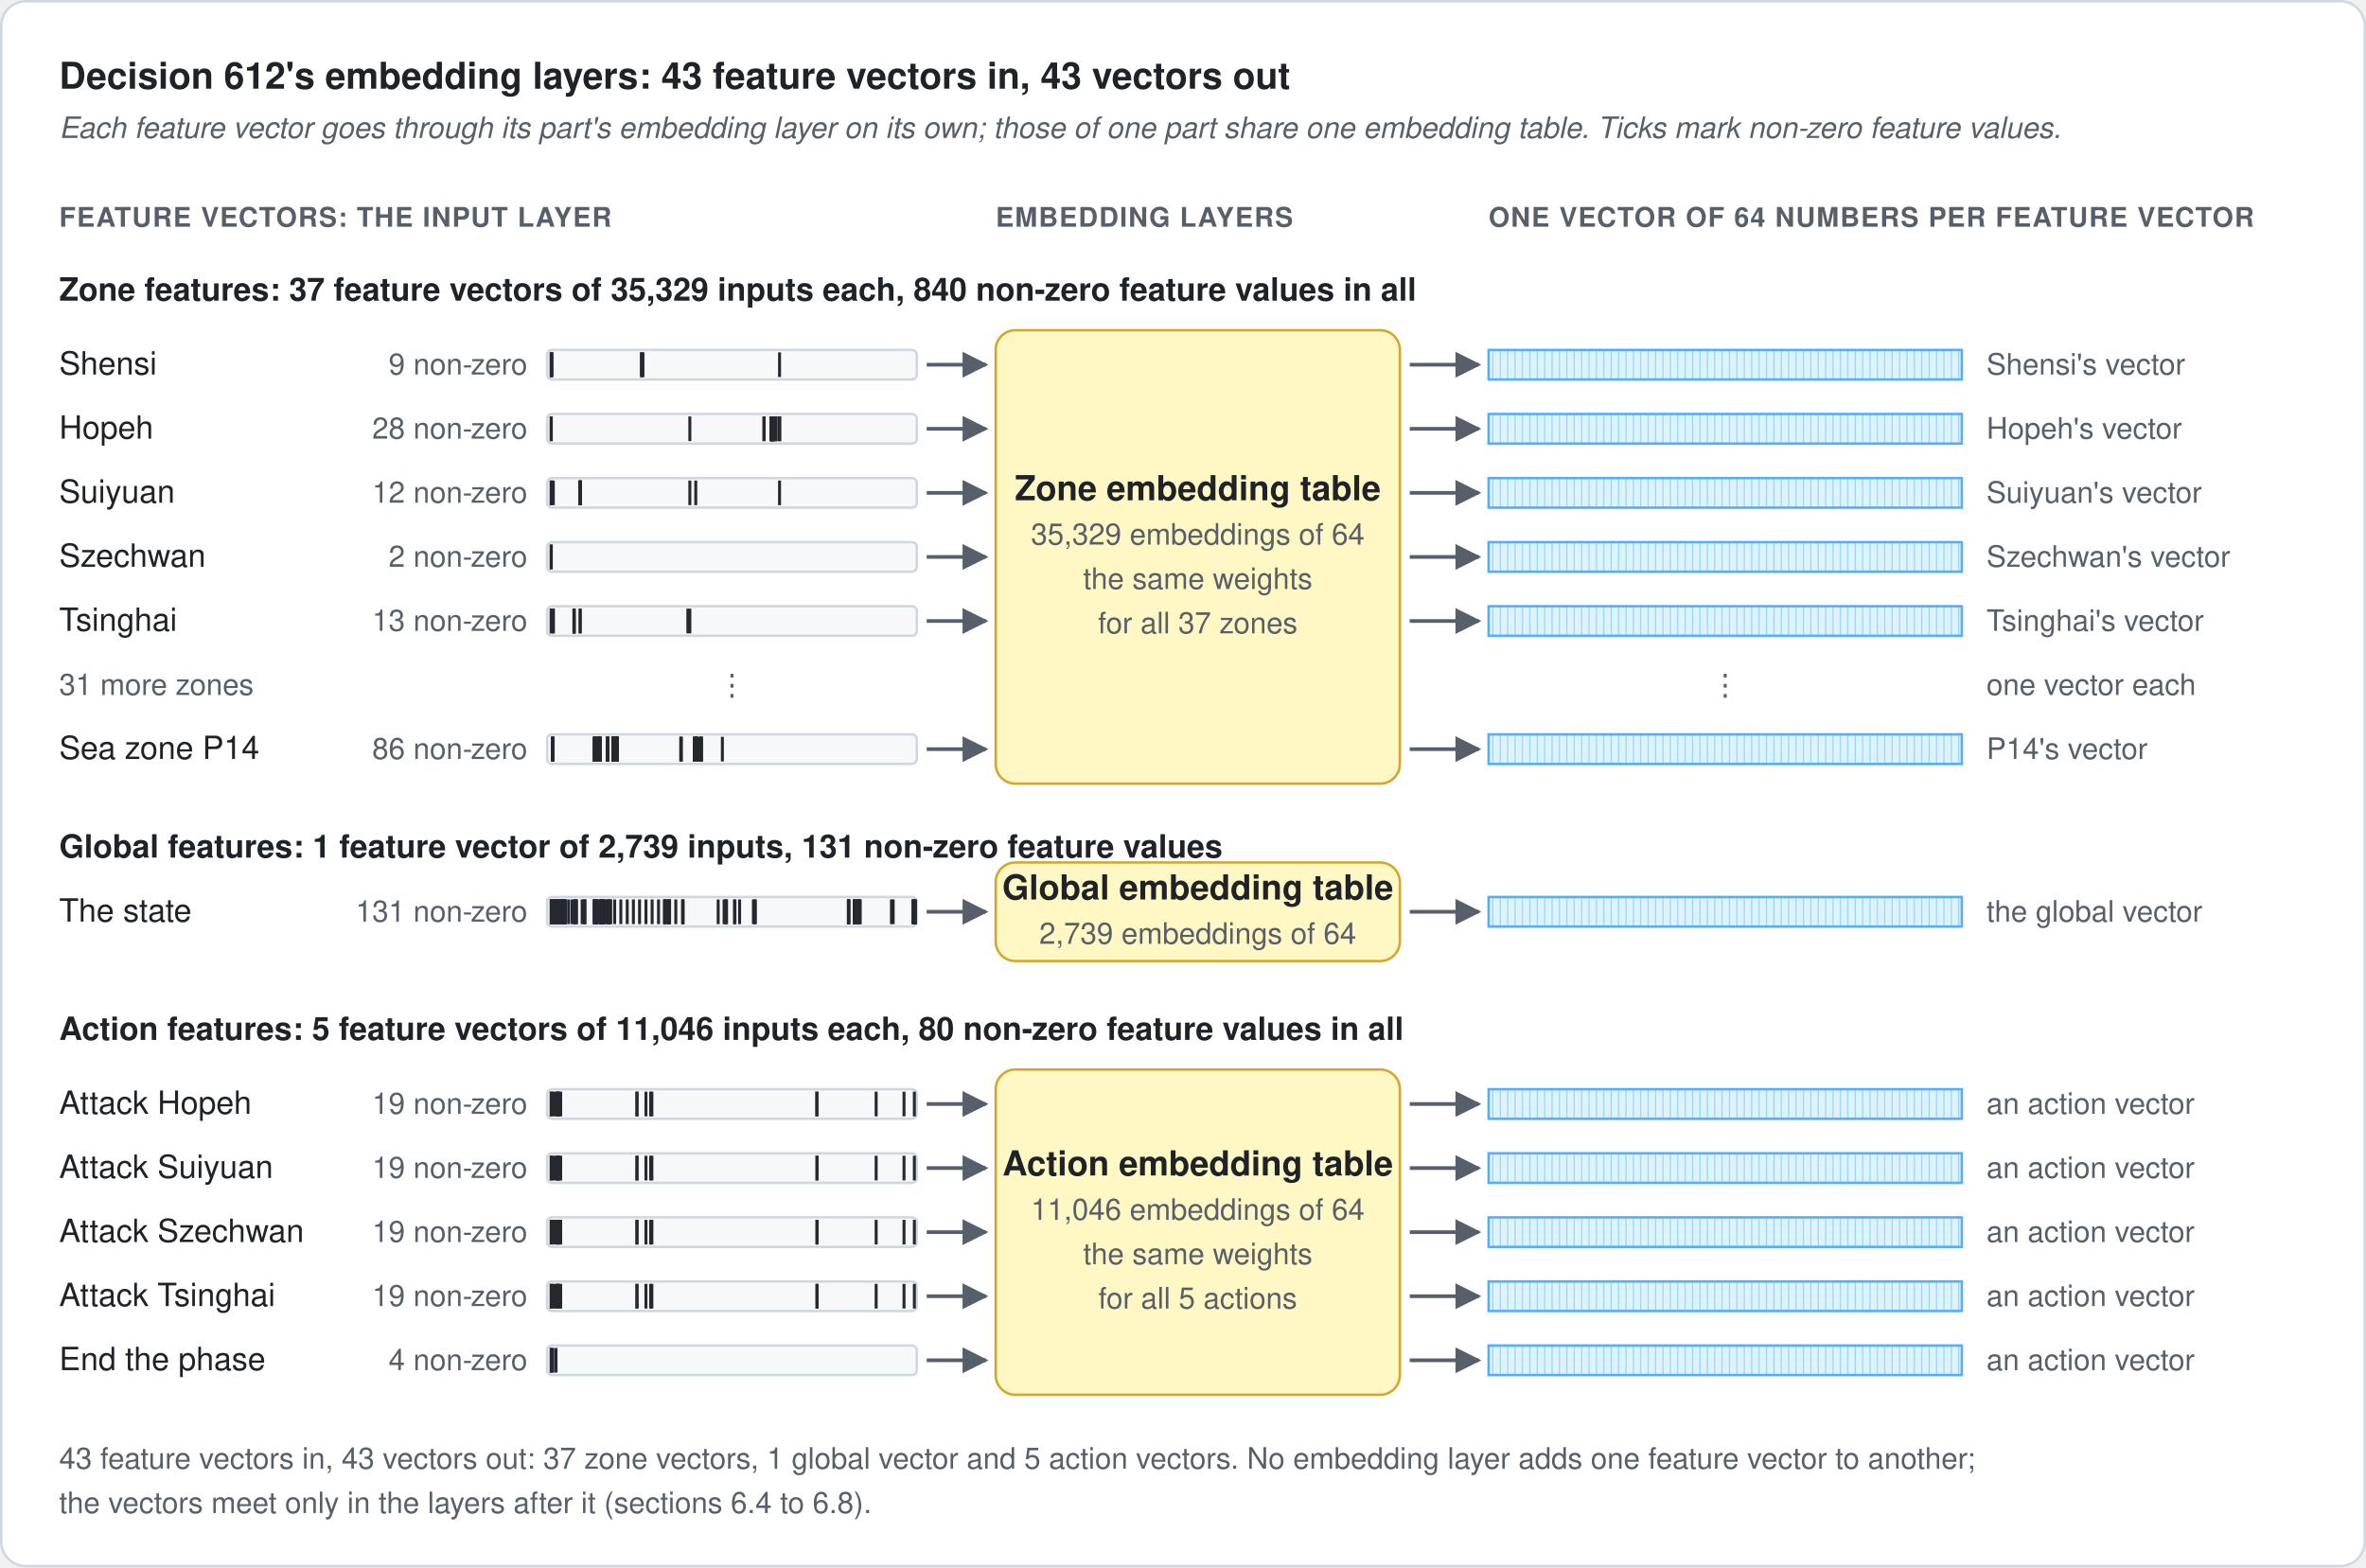
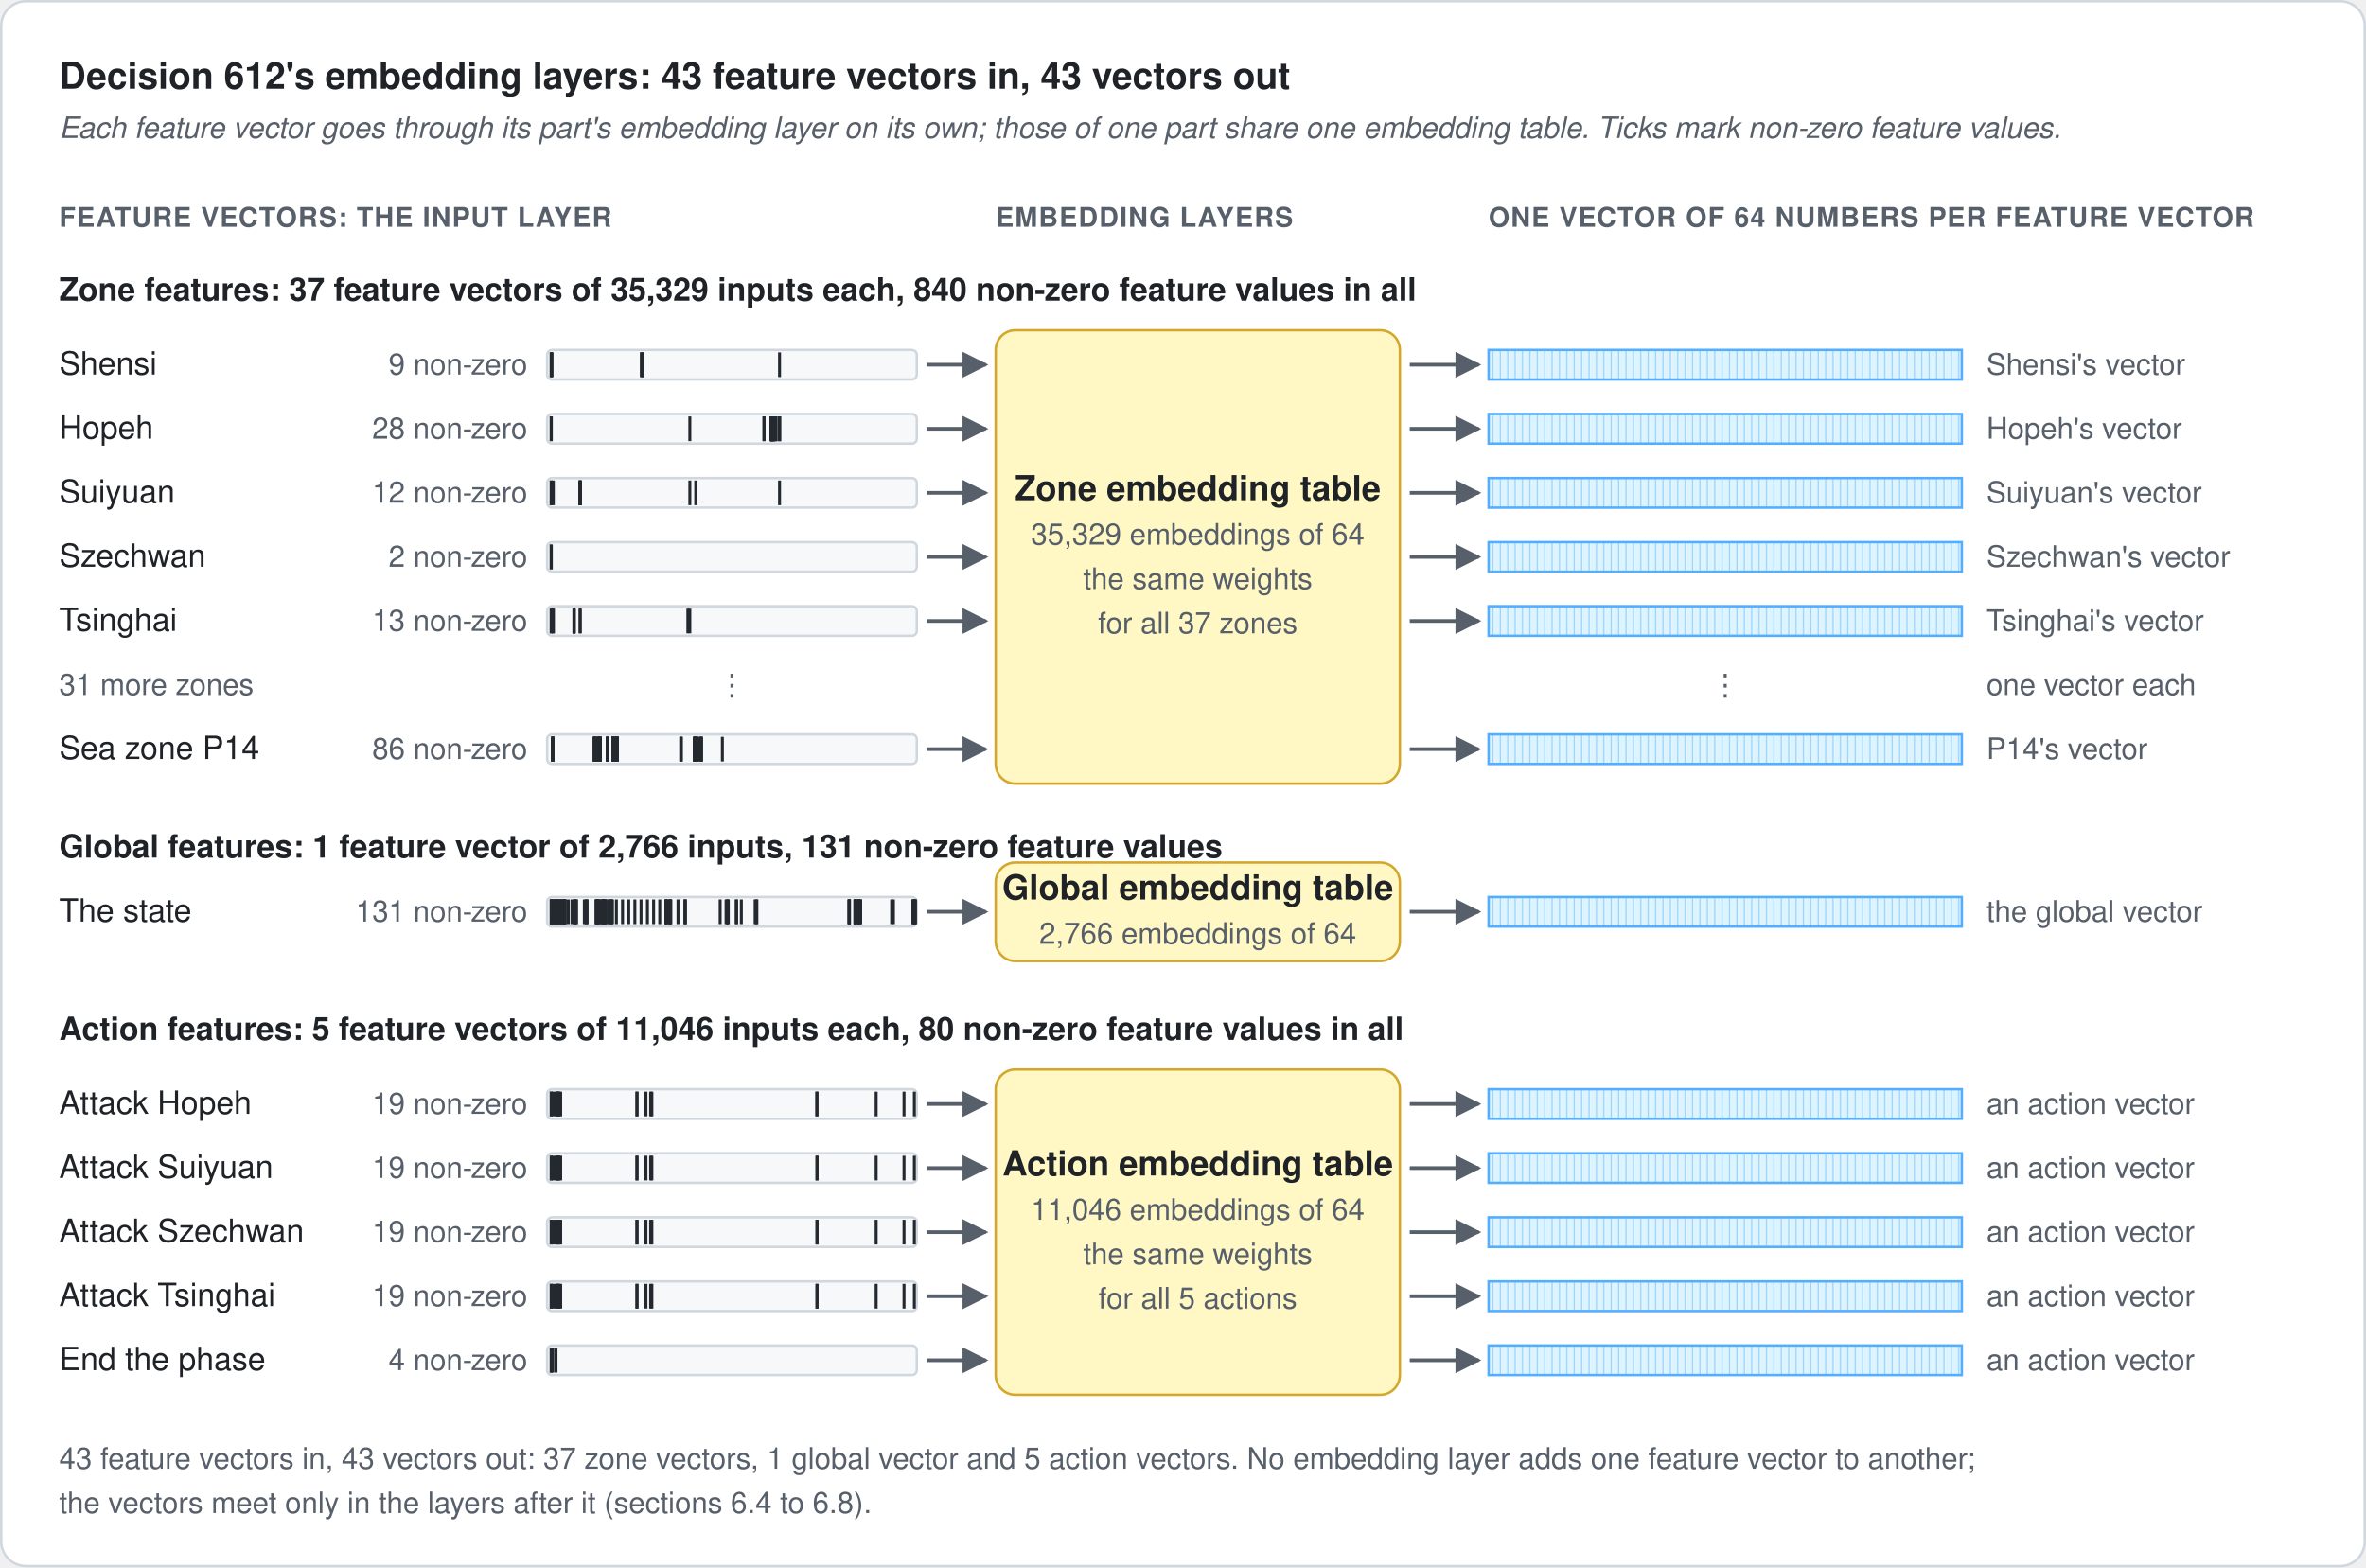
<svg xmlns="http://www.w3.org/2000/svg" width="960" height="636" viewBox="0 0 960 636" role="img" aria-labelledby="title desc">
  <defs>
    <marker id="arrow" viewBox="0 0 10 10" refX="9" refY="5" markerWidth="7" markerHeight="7" orient="auto-start-reverse">
      <path d="M 0 0 L 10 5 L 0 10 z" fill="#57606a" />
    </marker>
    <pattern id="cells" width="3" height="12" patternUnits="userSpaceOnUse">
      <rect width="3" height="12" fill="#ddf4ff" />
      <line x1="2.75" y1="0" x2="2.75" y2="12" stroke="#9fd5fb" stroke-width="0.5" />
    </pattern>
    <style>
      text { font-family: -apple-system, BlinkMacSystemFont, "Segoe UI", Helvetica, Arial, sans-serif; fill: #1f2328; }
      .title { font-size: 15px; font-weight: 600; }
      .sub { font-size: 12px; fill: #57606a; font-style: italic; }
      .cap { font-size: 11px; font-weight: 600; fill: #57606a; letter-spacing: 0.04em; }
      .group { font-size: 13px; font-weight: 600; }
      .body { font-size: 13px; }
      .label { font-size: 12px; fill: #57606a; }
      .boxhead { font-size: 14px; font-weight: 600; }
      .boxtext { font-size: 12px; fill: #57606a; }
    </style>
  </defs>
  <rect x="0.5" y="0.5" width="959" height="635" rx="10" fill="#ffffff" stroke="#d0d7de" />
  <text class="title" x="24" y="36">Decision 612's embedding layers: 43 feature vectors in, 43 vectors out</text>
  <text class="sub" x="24" y="56">Each feature vector goes through its part's embedding layer on its own; those of one part share one embedding table. Ticks mark non-zero feature values.</text>
  <text class="cap" x="24" y="92">FEATURE VECTORS: THE INPUT LAYER</text>
  <text class="cap" x="404" y="92">EMBEDDING LAYERS</text>
  <text class="cap" x="604" y="92">ONE VECTOR OF 64 NUMBERS PER FEATURE VECTOR</text>
  <text class="group" x="24" y="122">Zone features: 37 feature vectors of 35,329 inputs each, 840 non-zero feature values in all</text>
  <rect x="404" y="134" width="164" height="184" rx="8" fill="#fff8c5" stroke="#d4a72c" />
  <text class="boxhead" x="486.0" y="203" text-anchor="middle">Zone embedding table</text>
  <text class="boxtext" x="486.0" y="221" text-anchor="middle">35,329 embeddings of 64</text>
  <text class="boxtext" x="486.0" y="239" text-anchor="middle">the same weights</text>
  <text class="boxtext" x="486.0" y="257" text-anchor="middle">for all 37 zones</text>
  <text class="body" x="24" y="152">Shensi</text>
  <text class="label" x="214" y="152" text-anchor="end">9 non-zero</text>
  <rect x="222" y="142" width="150" height="12" rx="2" fill="#f6f8fa" stroke="#d0d7de" />
  <rect x="223.0" y="143" width="1.2" height="10" fill="#24292f" />
  <rect x="223.1" y="143" width="1.2" height="10" fill="#24292f" />
  <rect x="223.3" y="143" width="1.2" height="10" fill="#24292f" />
  <rect x="223.3" y="143" width="1.2" height="10" fill="#24292f" />
  <rect x="259.7" y="143" width="1.2" height="10" fill="#24292f" />
  <rect x="259.7" y="143" width="1.2" height="10" fill="#24292f" />
  <rect x="260.2" y="143" width="1.2" height="10" fill="#24292f" />
  <rect x="260.2" y="143" width="1.2" height="10" fill="#24292f" />
  <rect x="315.7" y="143" width="1.2" height="10" fill="#24292f" />
  <line x1="376" y1="148" x2="400" y2="148" stroke="#57606a" stroke-width="1.5" marker-end="url(#arrow)" />
  <line x1="572" y1="148" x2="600" y2="148" stroke="#57606a" stroke-width="1.5" marker-end="url(#arrow)" />
  <rect x="604" y="142" width="192" height="12" fill="url(#cells)" stroke="#54aeff" />
  <text class="label" x="806" y="152">Shensi's vector</text>
  <text class="body" x="24" y="178">Hopeh</text>
  <text class="label" x="214" y="178" text-anchor="end">28 non-zero</text>
  <rect x="222" y="168" width="150" height="12" rx="2" fill="#f6f8fa" stroke="#d0d7de" />
  <rect x="223.0" y="169" width="1.2" height="10" fill="#24292f" />
  <rect x="223.1" y="169" width="1.2" height="10" fill="#24292f" />
  <rect x="279.3" y="169" width="1.2" height="10" fill="#24292f" />
  <rect x="309.4" y="169" width="1.2" height="10" fill="#24292f" />
  <rect x="309.4" y="169" width="1.2" height="10" fill="#24292f" />
  <rect x="312.3" y="169" width="1.2" height="10" fill="#24292f" />
  <rect x="312.3" y="169" width="1.2" height="10" fill="#24292f" />
  <rect x="312.3" y="169" width="1.2" height="10" fill="#24292f" />
  <rect x="312.3" y="169" width="1.2" height="10" fill="#24292f" />
  <rect x="312.3" y="169" width="1.2" height="10" fill="#24292f" />
  <rect x="312.6" y="169" width="1.2" height="10" fill="#24292f" />
  <rect x="312.6" y="169" width="1.2" height="10" fill="#24292f" />
  <rect x="312.6" y="169" width="1.2" height="10" fill="#24292f" />
  <rect x="312.6" y="169" width="1.2" height="10" fill="#24292f" />
  <rect x="312.6" y="169" width="1.2" height="10" fill="#24292f" />
  <rect x="313.2" y="169" width="1.2" height="10" fill="#24292f" />
  <rect x="313.2" y="169" width="1.2" height="10" fill="#24292f" />
  <rect x="313.2" y="169" width="1.2" height="10" fill="#24292f" />
  <rect x="313.2" y="169" width="1.2" height="10" fill="#24292f" />
  <rect x="313.2" y="169" width="1.2" height="10" fill="#24292f" />
  <rect x="313.2" y="169" width="1.2" height="10" fill="#24292f" />
  <rect x="314.0" y="169" width="1.2" height="10" fill="#24292f" />
  <rect x="314.0" y="169" width="1.2" height="10" fill="#24292f" />
  <rect x="314.2" y="169" width="1.2" height="10" fill="#24292f" />
  <rect x="314.3" y="169" width="1.2" height="10" fill="#24292f" />
  <rect x="315.7" y="169" width="1.2" height="10" fill="#24292f" />
  <rect x="315.7" y="169" width="1.2" height="10" fill="#24292f" />
  <rect x="315.7" y="169" width="1.2" height="10" fill="#24292f" />
  <line x1="376" y1="174" x2="400" y2="174" stroke="#57606a" stroke-width="1.5" marker-end="url(#arrow)" />
  <line x1="572" y1="174" x2="600" y2="174" stroke="#57606a" stroke-width="1.5" marker-end="url(#arrow)" />
  <rect x="604" y="168" width="192" height="12" fill="url(#cells)" stroke="#54aeff" />
  <text class="label" x="806" y="178">Hopeh's vector</text>
  <text class="body" x="24" y="204">Suiyuan</text>
  <text class="label" x="214" y="204" text-anchor="end">12 non-zero</text>
  <rect x="222" y="194" width="150" height="12" rx="2" fill="#f6f8fa" stroke="#d0d7de" />
  <rect x="223.0" y="195" width="1.2" height="10" fill="#24292f" />
  <rect x="223.1" y="195" width="1.2" height="10" fill="#24292f" />
  <rect x="223.9" y="195" width="1.2" height="10" fill="#24292f" />
  <rect x="234.8" y="195" width="1.2" height="10" fill="#24292f" />
  <rect x="234.8" y="195" width="1.2" height="10" fill="#24292f" />
  <rect x="234.8" y="195" width="1.2" height="10" fill="#24292f" />
  <rect x="234.8" y="195" width="1.2" height="10" fill="#24292f" />
  <rect x="234.8" y="195" width="1.2" height="10" fill="#24292f" />
  <rect x="234.8" y="195" width="1.2" height="10" fill="#24292f" />
  <rect x="279.3" y="195" width="1.2" height="10" fill="#24292f" />
  <rect x="281.7" y="195" width="1.2" height="10" fill="#24292f" />
  <rect x="315.7" y="195" width="1.2" height="10" fill="#24292f" />
  <line x1="376" y1="200" x2="400" y2="200" stroke="#57606a" stroke-width="1.5" marker-end="url(#arrow)" />
  <line x1="572" y1="200" x2="600" y2="200" stroke="#57606a" stroke-width="1.5" marker-end="url(#arrow)" />
  <rect x="604" y="194" width="192" height="12" fill="url(#cells)" stroke="#54aeff" />
  <text class="label" x="806" y="204">Suiyuan's vector</text>
  <text class="body" x="24" y="230">Szechwan</text>
  <text class="label" x="214" y="230" text-anchor="end">2 non-zero</text>
  <rect x="222" y="220" width="150" height="12" rx="2" fill="#f6f8fa" stroke="#d0d7de" />
  <rect x="223.0" y="221" width="1.2" height="10" fill="#24292f" />
  <rect x="223.1" y="221" width="1.2" height="10" fill="#24292f" />
  <line x1="376" y1="226" x2="400" y2="226" stroke="#57606a" stroke-width="1.5" marker-end="url(#arrow)" />
  <line x1="572" y1="226" x2="600" y2="226" stroke="#57606a" stroke-width="1.5" marker-end="url(#arrow)" />
  <rect x="604" y="220" width="192" height="12" fill="url(#cells)" stroke="#54aeff" />
  <text class="label" x="806" y="230">Szechwan's vector</text>
  <text class="body" x="24" y="256">Tsinghai</text>
  <text class="label" x="214" y="256" text-anchor="end">13 non-zero</text>
  <rect x="222" y="246" width="150" height="12" rx="2" fill="#f6f8fa" stroke="#d0d7de" />
  <rect x="223.0" y="247" width="1.2" height="10" fill="#24292f" />
  <rect x="223.1" y="247" width="1.2" height="10" fill="#24292f" />
  <rect x="223.9" y="247" width="1.2" height="10" fill="#24292f" />
  <rect x="223.9" y="247" width="1.2" height="10" fill="#24292f" />
  <rect x="232.3" y="247" width="1.2" height="10" fill="#24292f" />
  <rect x="232.3" y="247" width="1.2" height="10" fill="#24292f" />
  <rect x="232.3" y="247" width="1.2" height="10" fill="#24292f" />
  <rect x="232.3" y="247" width="1.2" height="10" fill="#24292f" />
  <rect x="232.4" y="247" width="1.2" height="10" fill="#24292f" />
  <rect x="234.8" y="247" width="1.2" height="10" fill="#24292f" />
  <rect x="234.8" y="247" width="1.2" height="10" fill="#24292f" />
  <rect x="278.5" y="247" width="1.2" height="10" fill="#24292f" />
  <rect x="279.3" y="247" width="1.2" height="10" fill="#24292f" />
  <line x1="376" y1="252" x2="400" y2="252" stroke="#57606a" stroke-width="1.5" marker-end="url(#arrow)" />
  <line x1="572" y1="252" x2="600" y2="252" stroke="#57606a" stroke-width="1.5" marker-end="url(#arrow)" />
  <rect x="604" y="246" width="192" height="12" fill="url(#cells)" stroke="#54aeff" />
  <text class="label" x="806" y="256">Tsinghai's vector</text>
  <text class="label" x="24" y="282">31 more zones</text>
  <text class="label" x="297.0" y="282" text-anchor="middle">⋮</text>
  <text class="label" x="700.0" y="282" text-anchor="middle">⋮</text>
  <text class="label" x="806" y="282">one vector each</text>
  <text class="body" x="24" y="308">Sea zone P14</text>
  <text class="label" x="214" y="308" text-anchor="end">86 non-zero</text>
  <rect x="222" y="298" width="150" height="12" rx="2" fill="#f6f8fa" stroke="#d0d7de" />
  <rect x="223.6" y="299" width="1.2" height="10" fill="#24292f" />
  <rect x="223.6" y="299" width="1.2" height="10" fill="#24292f" />
  <rect x="223.6" y="299" width="1.2" height="10" fill="#24292f" />
  <rect x="223.7" y="299" width="1.2" height="10" fill="#24292f" />
  <rect x="223.7" y="299" width="1.2" height="10" fill="#24292f" />
  <rect x="223.7" y="299" width="1.2" height="10" fill="#24292f" />
  <rect x="223.8" y="299" width="1.2" height="10" fill="#24292f" />
  <rect x="240.6" y="299" width="1.2" height="10" fill="#24292f" />
  <rect x="240.6" y="299" width="1.2" height="10" fill="#24292f" />
  <rect x="240.6" y="299" width="1.2" height="10" fill="#24292f" />
  <rect x="240.6" y="299" width="1.2" height="10" fill="#24292f" />
  <rect x="240.6" y="299" width="1.2" height="10" fill="#24292f" />
  <rect x="240.7" y="299" width="1.2" height="10" fill="#24292f" />
  <rect x="240.8" y="299" width="1.2" height="10" fill="#24292f" />
  <rect x="240.8" y="299" width="1.2" height="10" fill="#24292f" />
  <rect x="242.0" y="299" width="1.2" height="10" fill="#24292f" />
  <rect x="242.0" y="299" width="1.2" height="10" fill="#24292f" />
  <rect x="242.0" y="299" width="1.2" height="10" fill="#24292f" />
  <rect x="242.0" y="299" width="1.2" height="10" fill="#24292f" />
  <rect x="242.0" y="299" width="1.2" height="10" fill="#24292f" />
  <rect x="242.1" y="299" width="1.2" height="10" fill="#24292f" />
  <rect x="242.2" y="299" width="1.2" height="10" fill="#24292f" />
  <rect x="242.8" y="299" width="1.2" height="10" fill="#24292f" />
  <rect x="242.8" y="299" width="1.2" height="10" fill="#24292f" />
  <rect x="242.8" y="299" width="1.2" height="10" fill="#24292f" />
  <rect x="242.8" y="299" width="1.2" height="10" fill="#24292f" />
  <rect x="242.9" y="299" width="1.2" height="10" fill="#24292f" />
  <rect x="242.9" y="299" width="1.2" height="10" fill="#24292f" />
  <rect x="242.9" y="299" width="1.2" height="10" fill="#24292f" />
  <rect x="243.0" y="299" width="1.2" height="10" fill="#24292f" />
  <rect x="245.8" y="299" width="1.2" height="10" fill="#24292f" />
  <rect x="245.9" y="299" width="1.2" height="10" fill="#24292f" />
  <rect x="245.9" y="299" width="1.2" height="10" fill="#24292f" />
  <rect x="245.9" y="299" width="1.2" height="10" fill="#24292f" />
  <rect x="245.9" y="299" width="1.2" height="10" fill="#24292f" />
  <rect x="246.0" y="299" width="1.2" height="10" fill="#24292f" />
  <rect x="246.0" y="299" width="1.2" height="10" fill="#24292f" />
  <rect x="248.1" y="299" width="1.2" height="10" fill="#24292f" />
  <rect x="248.1" y="299" width="1.2" height="10" fill="#24292f" />
  <rect x="248.1" y="299" width="1.2" height="10" fill="#24292f" />
  <rect x="248.1" y="299" width="1.2" height="10" fill="#24292f" />
  <rect x="248.1" y="299" width="1.2" height="10" fill="#24292f" />
  <rect x="248.2" y="299" width="1.2" height="10" fill="#24292f" />
  <rect x="248.2" y="299" width="1.2" height="10" fill="#24292f" />
  <rect x="248.2" y="299" width="1.2" height="10" fill="#24292f" />
  <rect x="248.2" y="299" width="1.2" height="10" fill="#24292f" />
  <rect x="248.3" y="299" width="1.2" height="10" fill="#24292f" />
  <rect x="248.3" y="299" width="1.2" height="10" fill="#24292f" />
  <rect x="249.4" y="299" width="1.2" height="10" fill="#24292f" />
  <rect x="249.4" y="299" width="1.2" height="10" fill="#24292f" />
  <rect x="249.5" y="299" width="1.2" height="10" fill="#24292f" />
  <rect x="249.5" y="299" width="1.2" height="10" fill="#24292f" />
  <rect x="249.5" y="299" width="1.2" height="10" fill="#24292f" />
  <rect x="249.6" y="299" width="1.2" height="10" fill="#24292f" />
  <rect x="249.6" y="299" width="1.2" height="10" fill="#24292f" />
  <rect x="249.7" y="299" width="1.2" height="10" fill="#24292f" />
  <rect x="249.7" y="299" width="1.2" height="10" fill="#24292f" />
  <rect x="249.7" y="299" width="1.2" height="10" fill="#24292f" />
  <rect x="249.8" y="299" width="1.2" height="10" fill="#24292f" />
  <rect x="249.8" y="299" width="1.2" height="10" fill="#24292f" />
  <rect x="249.8" y="299" width="1.2" height="10" fill="#24292f" />
  <rect x="249.8" y="299" width="1.2" height="10" fill="#24292f" />
  <rect x="249.8" y="299" width="1.2" height="10" fill="#24292f" />
  <rect x="249.8" y="299" width="1.2" height="10" fill="#24292f" />
  <rect x="249.9" y="299" width="1.2" height="10" fill="#24292f" />
  <rect x="275.6" y="299" width="1.2" height="10" fill="#24292f" />
  <rect x="275.8" y="299" width="1.2" height="10" fill="#24292f" />
  <rect x="275.8" y="299" width="1.2" height="10" fill="#24292f" />
  <rect x="281.1" y="299" width="1.2" height="10" fill="#24292f" />
  <rect x="281.2" y="299" width="1.2" height="10" fill="#24292f" />
  <rect x="281.2" y="299" width="1.2" height="10" fill="#24292f" />
  <rect x="281.4" y="299" width="1.2" height="10" fill="#24292f" />
  <rect x="281.5" y="299" width="1.2" height="10" fill="#24292f" />
  <rect x="281.5" y="299" width="1.2" height="10" fill="#24292f" />
  <rect x="281.5" y="299" width="1.2" height="10" fill="#24292f" />
  <rect x="281.8" y="299" width="1.2" height="10" fill="#24292f" />
  <rect x="282.1" y="299" width="1.2" height="10" fill="#24292f" />
  <rect x="282.2" y="299" width="1.2" height="10" fill="#24292f" />
  <rect x="282.2" y="299" width="1.2" height="10" fill="#24292f" />
  <rect x="282.8" y="299" width="1.2" height="10" fill="#24292f" />
  <rect x="283.5" y="299" width="1.2" height="10" fill="#24292f" />
  <rect x="283.9" y="299" width="1.2" height="10" fill="#24292f" />
  <rect x="283.9" y="299" width="1.2" height="10" fill="#24292f" />
  <rect x="283.9" y="299" width="1.2" height="10" fill="#24292f" />
  <rect x="284.0" y="299" width="1.2" height="10" fill="#24292f" />
  <rect x="292.5" y="299" width="1.2" height="10" fill="#24292f" />
  <line x1="376" y1="304" x2="400" y2="304" stroke="#57606a" stroke-width="1.5" marker-end="url(#arrow)" />
  <line x1="572" y1="304" x2="600" y2="304" stroke="#57606a" stroke-width="1.5" marker-end="url(#arrow)" />
  <rect x="604" y="298" width="192" height="12" fill="url(#cells)" stroke="#54aeff" />
  <text class="label" x="806" y="308">P14's vector</text>
-   <text class="group" x="24" y="348">Global features: 1 feature vector of 2,739 inputs, 131 non-zero feature values</text>
+   <text class="group" x="24" y="348">Global features: 1 feature vector of 2,766 inputs, 131 non-zero feature values</text>
  <rect x="404" y="350" width="164" height="40" rx="8" fill="#fff8c5" stroke="#d4a72c" />
  <text class="boxhead" x="486.0" y="365" text-anchor="middle">Global embedding table</text>
-   <text class="boxtext" x="486.0" y="383" text-anchor="middle">2,739 embeddings of 64</text>
+   <text class="boxtext" x="486.0" y="383" text-anchor="middle">2,766 embeddings of 64</text>
  <text class="body" x="24" y="374">The state</text>
  <text class="label" x="214" y="374" text-anchor="end">131 non-zero</text>
  <rect x="222" y="364" width="150" height="12" rx="2" fill="#f6f8fa" stroke="#d0d7de" />
  <rect x="223.0" y="365" width="1.2" height="10" fill="#24292f" />
  <rect x="223.1" y="365" width="1.2" height="10" fill="#24292f" />
  <rect x="223.1" y="365" width="1.2" height="10" fill="#24292f" />
  <rect x="223.2" y="365" width="1.2" height="10" fill="#24292f" />
  <rect x="223.4" y="365" width="1.2" height="10" fill="#24292f" />
  <rect x="223.9" y="365" width="1.2" height="10" fill="#24292f" />
  <rect x="224.1" y="365" width="1.2" height="10" fill="#24292f" />
-   <rect x="224.4" y="365" width="1.2" height="10" fill="#24292f" />
+   <rect x="224.3" y="365" width="1.2" height="10" fill="#24292f" />
  <rect x="224.6" y="365" width="1.2" height="10" fill="#24292f" />
  <rect x="224.8" y="365" width="1.2" height="10" fill="#24292f" />
  <rect x="225.0" y="365" width="1.2" height="10" fill="#24292f" />
  <rect x="225.2" y="365" width="1.2" height="10" fill="#24292f" />
  <rect x="225.4" y="365" width="1.2" height="10" fill="#24292f" />
+   <rect x="225.7" y="365" width="1.2" height="10" fill="#24292f" />
  <rect x="225.8" y="365" width="1.2" height="10" fill="#24292f" />
-   <rect x="225.9" y="365" width="1.2" height="10" fill="#24292f" />
  <rect x="226.3" y="365" width="1.2" height="10" fill="#24292f" />
-   <rect x="226.6" y="365" width="1.2" height="10" fill="#24292f" />
+   <rect x="226.5" y="365" width="1.2" height="10" fill="#24292f" />
  <rect x="226.8" y="365" width="1.2" height="10" fill="#24292f" />
  <rect x="227.1" y="365" width="1.2" height="10" fill="#24292f" />
-   <rect x="227.4" y="365" width="1.2" height="10" fill="#24292f" />
+   <rect x="227.3" y="365" width="1.2" height="10" fill="#24292f" />
  <rect x="227.6" y="365" width="1.2" height="10" fill="#24292f" />
  <rect x="227.9" y="365" width="1.2" height="10" fill="#24292f" />
-   <rect x="228.2" y="365" width="1.2" height="10" fill="#24292f" />
+   <rect x="228.1" y="365" width="1.2" height="10" fill="#24292f" />
  <rect x="228.3" y="365" width="1.2" height="10" fill="#24292f" />
+   <rect x="228.4" y="365" width="1.2" height="10" fill="#24292f" />
  <rect x="228.4" y="365" width="1.2" height="10" fill="#24292f" />
  <rect x="228.5" y="365" width="1.2" height="10" fill="#24292f" />
  <rect x="228.6" y="365" width="1.2" height="10" fill="#24292f" />
  <rect x="228.6" y="365" width="1.2" height="10" fill="#24292f" />
  <rect x="228.7" y="365" width="1.2" height="10" fill="#24292f" />
-   <rect x="228.7" y="365" width="1.2" height="10" fill="#24292f" />
-   <rect x="230.1" y="365" width="1.2" height="10" fill="#24292f" />
+   <rect x="230.0" y="365" width="1.2" height="10" fill="#24292f" />
  <rect x="231.5" y="365" width="1.2" height="10" fill="#24292f" />
+   <rect x="232.5" y="365" width="1.2" height="10" fill="#24292f" />
  <rect x="232.6" y="365" width="1.2" height="10" fill="#24292f" />
  <rect x="232.6" y="365" width="1.2" height="10" fill="#24292f" />
-   <rect x="232.7" y="365" width="1.2" height="10" fill="#24292f" />
  <rect x="233.2" y="365" width="1.2" height="10" fill="#24292f" />
  <rect x="233.3" y="365" width="1.2" height="10" fill="#24292f" />
-   <rect x="235.6" y="365" width="1.2" height="10" fill="#24292f" />
-   <rect x="236.3" y="365" width="1.2" height="10" fill="#24292f" />
-   <rect x="236.7" y="365" width="1.2" height="10" fill="#24292f" />
-   <rect x="236.7" y="365" width="1.2" height="10" fill="#24292f" />
-   <rect x="240.5" y="365" width="1.2" height="10" fill="#24292f" />
-   <rect x="240.6" y="365" width="1.2" height="10" fill="#24292f" />
-   <rect x="240.6" y="365" width="1.2" height="10" fill="#24292f" />
-   <rect x="240.7" y="365" width="1.2" height="10" fill="#24292f" />
-   <rect x="240.7" y="365" width="1.2" height="10" fill="#24292f" />
-   <rect x="240.8" y="365" width="1.2" height="10" fill="#24292f" />
-   <rect x="240.9" y="365" width="1.2" height="10" fill="#24292f" />
-   <rect x="240.9" y="365" width="1.2" height="10" fill="#24292f" />
+   <rect x="236.5" y="365" width="1.2" height="10" fill="#24292f" />
+   <rect x="237.2" y="365" width="1.2" height="10" fill="#24292f" />
+   <rect x="237.5" y="365" width="1.2" height="10" fill="#24292f" />
+   <rect x="237.6" y="365" width="1.2" height="10" fill="#24292f" />
+   <rect x="241.3" y="365" width="1.2" height="10" fill="#24292f" />
  <rect x="241.4" y="365" width="1.2" height="10" fill="#24292f" />
+   <rect x="241.4" y="365" width="1.2" height="10" fill="#24292f" />
+   <rect x="241.5" y="365" width="1.2" height="10" fill="#24292f" />
+   <rect x="241.5" y="365" width="1.2" height="10" fill="#24292f" />
+   <rect x="241.6" y="365" width="1.2" height="10" fill="#24292f" />
  <rect x="241.7" y="365" width="1.2" height="10" fill="#24292f" />
  <rect x="241.7" y="365" width="1.2" height="10" fill="#24292f" />
-   <rect x="241.8" y="365" width="1.2" height="10" fill="#24292f" />
-   <rect x="243.0" y="365" width="1.2" height="10" fill="#24292f" />
-   <rect x="243.1" y="365" width="1.2" height="10" fill="#24292f" />
-   <rect x="243.2" y="365" width="1.2" height="10" fill="#24292f" />
-   <rect x="243.3" y="365" width="1.2" height="10" fill="#24292f" />
-   <rect x="243.4" y="365" width="1.2" height="10" fill="#24292f" />
-   <rect x="243.5" y="365" width="1.2" height="10" fill="#24292f" />
-   <rect x="243.6" y="365" width="1.2" height="10" fill="#24292f" />
-   <rect x="244.0" y="365" width="1.2" height="10" fill="#24292f" />
+   <rect x="242.2" y="365" width="1.2" height="10" fill="#24292f" />
+   <rect x="242.5" y="365" width="1.2" height="10" fill="#24292f" />
+   <rect x="242.5" y="365" width="1.2" height="10" fill="#24292f" />
+   <rect x="242.6" y="365" width="1.2" height="10" fill="#24292f" />
+   <rect x="243.8" y="365" width="1.2" height="10" fill="#24292f" />
+   <rect x="243.9" y="365" width="1.2" height="10" fill="#24292f" />
+   <rect x="243.9" y="365" width="1.2" height="10" fill="#24292f" />
  <rect x="244.0" y="365" width="1.2" height="10" fill="#24292f" />
  <rect x="244.2" y="365" width="1.2" height="10" fill="#24292f" />
  <rect x="244.3" y="365" width="1.2" height="10" fill="#24292f" />
-   <rect x="244.6" y="365" width="1.2" height="10" fill="#24292f" />
-   <rect x="245.7" y="365" width="1.2" height="10" fill="#24292f" />
-   <rect x="245.8" y="365" width="1.2" height="10" fill="#24292f" />
+   <rect x="244.3" y="365" width="1.2" height="10" fill="#24292f" />
+   <rect x="244.7" y="365" width="1.2" height="10" fill="#24292f" />
+   <rect x="244.8" y="365" width="1.2" height="10" fill="#24292f" />
+   <rect x="245.0" y="365" width="1.2" height="10" fill="#24292f" />
+   <rect x="245.0" y="365" width="1.2" height="10" fill="#24292f" />
+   <rect x="245.3" y="365" width="1.2" height="10" fill="#24292f" />
+   <rect x="246.4" y="365" width="1.2" height="10" fill="#24292f" />
  <rect x="246.5" y="365" width="1.2" height="10" fill="#24292f" />
-   <rect x="246.8" y="365" width="1.2" height="10" fill="#24292f" />
-   <rect x="246.8" y="365" width="1.2" height="10" fill="#24292f" />
  <rect x="247.2" y="365" width="1.2" height="10" fill="#24292f" />
-   <rect x="248.8" y="365" width="1.2" height="10" fill="#24292f" />
-   <rect x="251.3" y="365" width="1.2" height="10" fill="#24292f" />
-   <rect x="253.9" y="365" width="1.2" height="10" fill="#24292f" />
-   <rect x="256.4" y="365" width="1.2" height="10" fill="#24292f" />
-   <rect x="258.9" y="365" width="1.2" height="10" fill="#24292f" />
-   <rect x="261.5" y="365" width="1.2" height="10" fill="#24292f" />
-   <rect x="264.0" y="365" width="1.2" height="10" fill="#24292f" />
-   <rect x="266.6" y="365" width="1.2" height="10" fill="#24292f" />
-   <rect x="269.0" y="365" width="1.2" height="10" fill="#24292f" />
-   <rect x="269.1" y="365" width="1.2" height="10" fill="#24292f" />
-   <rect x="269.3" y="365" width="1.2" height="10" fill="#24292f" />
-   <rect x="269.3" y="365" width="1.2" height="10" fill="#24292f" />
+   <rect x="247.5" y="365" width="1.2" height="10" fill="#24292f" />
+   <rect x="247.6" y="365" width="1.2" height="10" fill="#24292f" />
+   <rect x="247.9" y="365" width="1.2" height="10" fill="#24292f" />
+   <rect x="249.5" y="365" width="1.2" height="10" fill="#24292f" />
+   <rect x="252.0" y="365" width="1.2" height="10" fill="#24292f" />
+   <rect x="254.5" y="365" width="1.2" height="10" fill="#24292f" />
+   <rect x="257.0" y="365" width="1.2" height="10" fill="#24292f" />
+   <rect x="259.5" y="365" width="1.2" height="10" fill="#24292f" />
+   <rect x="262.1" y="365" width="1.2" height="10" fill="#24292f" />
+   <rect x="264.6" y="365" width="1.2" height="10" fill="#24292f" />
+   <rect x="267.1" y="365" width="1.2" height="10" fill="#24292f" />
  <rect x="269.6" y="365" width="1.2" height="10" fill="#24292f" />
-   <rect x="270.7" y="365" width="1.2" height="10" fill="#24292f" />
-   <rect x="270.7" y="365" width="1.2" height="10" fill="#24292f" />
-   <rect x="270.8" y="365" width="1.2" height="10" fill="#24292f" />
-   <rect x="270.8" y="365" width="1.2" height="10" fill="#24292f" />
-   <rect x="271.1" y="365" width="1.2" height="10" fill="#24292f" />
-   <rect x="273.6" y="365" width="1.2" height="10" fill="#24292f" />
-   <rect x="276.4" y="365" width="1.2" height="10" fill="#24292f" />
-   <rect x="276.4" y="365" width="1.2" height="10" fill="#24292f" />
-   <rect x="276.6" y="365" width="1.2" height="10" fill="#24292f" />
-   <rect x="290.8" y="365" width="1.2" height="10" fill="#24292f" />
-   <rect x="293.2" y="365" width="1.2" height="10" fill="#24292f" />
-   <rect x="293.8" y="365" width="1.2" height="10" fill="#24292f" />
-   <rect x="293.9" y="365" width="1.2" height="10" fill="#24292f" />
-   <rect x="294.2" y="365" width="1.2" height="10" fill="#24292f" />
-   <rect x="297.4" y="365" width="1.2" height="10" fill="#24292f" />
-   <rect x="297.6" y="365" width="1.2" height="10" fill="#24292f" />
-   <rect x="299.5" y="365" width="1.2" height="10" fill="#24292f" />
-   <rect x="305.1" y="365" width="1.2" height="10" fill="#24292f" />
-   <rect x="305.6" y="365" width="1.2" height="10" fill="#24292f" />
-   <rect x="305.9" y="365" width="1.2" height="10" fill="#24292f" />
-   <rect x="343.6" y="365" width="1.2" height="10" fill="#24292f" />
-   <rect x="343.7" y="365" width="1.2" height="10" fill="#24292f" />
-   <rect x="343.7" y="365" width="1.2" height="10" fill="#24292f" />
-   <rect x="343.8" y="365" width="1.2" height="10" fill="#24292f" />
-   <rect x="343.8" y="365" width="1.2" height="10" fill="#24292f" />
-   <rect x="346.0" y="365" width="1.2" height="10" fill="#24292f" />
-   <rect x="346.1" y="365" width="1.2" height="10" fill="#24292f" />
-   <rect x="346.1" y="365" width="1.2" height="10" fill="#24292f" />
-   <rect x="346.2" y="365" width="1.2" height="10" fill="#24292f" />
+   <rect x="269.6" y="365" width="1.2" height="10" fill="#24292f" />
+   <rect x="269.8" y="365" width="1.2" height="10" fill="#24292f" />
+   <rect x="269.8" y="365" width="1.2" height="10" fill="#24292f" />
+   <rect x="270.1" y="365" width="1.2" height="10" fill="#24292f" />
+   <rect x="271.2" y="365" width="1.2" height="10" fill="#24292f" />
+   <rect x="271.2" y="365" width="1.2" height="10" fill="#24292f" />
+   <rect x="271.3" y="365" width="1.2" height="10" fill="#24292f" />
+   <rect x="271.3" y="365" width="1.2" height="10" fill="#24292f" />
+   <rect x="271.6" y="365" width="1.2" height="10" fill="#24292f" />
+   <rect x="274.5" y="365" width="1.2" height="10" fill="#24292f" />
+   <rect x="277.3" y="365" width="1.2" height="10" fill="#24292f" />
+   <rect x="277.4" y="365" width="1.2" height="10" fill="#24292f" />
+   <rect x="277.5" y="365" width="1.2" height="10" fill="#24292f" />
+   <rect x="291.6" y="365" width="1.2" height="10" fill="#24292f" />
+   <rect x="294.0" y="365" width="1.2" height="10" fill="#24292f" />
+   <rect x="294.5" y="365" width="1.2" height="10" fill="#24292f" />
+   <rect x="294.6" y="365" width="1.2" height="10" fill="#24292f" />
+   <rect x="294.9" y="365" width="1.2" height="10" fill="#24292f" />
+   <rect x="298.1" y="365" width="1.2" height="10" fill="#24292f" />
+   <rect x="298.3" y="365" width="1.2" height="10" fill="#24292f" />
+   <rect x="300.2" y="365" width="1.2" height="10" fill="#24292f" />
+   <rect x="305.8" y="365" width="1.2" height="10" fill="#24292f" />
+   <rect x="306.3" y="365" width="1.2" height="10" fill="#24292f" />
+   <rect x="306.5" y="365" width="1.2" height="10" fill="#24292f" />
+   <rect x="343.9" y="365" width="1.2" height="10" fill="#24292f" />
+   <rect x="343.9" y="365" width="1.2" height="10" fill="#24292f" />
+   <rect x="344.0" y="365" width="1.2" height="10" fill="#24292f" />
+   <rect x="344.0" y="365" width="1.2" height="10" fill="#24292f" />
+   <rect x="344.1" y="365" width="1.2" height="10" fill="#24292f" />
  <rect x="346.3" y="365" width="1.2" height="10" fill="#24292f" />
-   <rect x="347.4" y="365" width="1.2" height="10" fill="#24292f" />
-   <rect x="347.4" y="365" width="1.2" height="10" fill="#24292f" />
-   <rect x="347.5" y="365" width="1.2" height="10" fill="#24292f" />
-   <rect x="347.5" y="365" width="1.2" height="10" fill="#24292f" />
+   <rect x="346.3" y="365" width="1.2" height="10" fill="#24292f" />
+   <rect x="346.4" y="365" width="1.2" height="10" fill="#24292f" />
+   <rect x="346.4" y="365" width="1.2" height="10" fill="#24292f" />
+   <rect x="346.5" y="365" width="1.2" height="10" fill="#24292f" />
  <rect x="347.6" y="365" width="1.2" height="10" fill="#24292f" />
-   <rect x="348.2" y="365" width="1.2" height="10" fill="#24292f" />
-   <rect x="348.3" y="365" width="1.2" height="10" fill="#24292f" />
+   <rect x="347.7" y="365" width="1.2" height="10" fill="#24292f" />
+   <rect x="347.7" y="365" width="1.2" height="10" fill="#24292f" />
+   <rect x="347.8" y="365" width="1.2" height="10" fill="#24292f" />
+   <rect x="347.8" y="365" width="1.2" height="10" fill="#24292f" />
  <rect x="348.4" y="365" width="1.2" height="10" fill="#24292f" />
-   <rect x="361.1" y="365" width="1.2" height="10" fill="#24292f" />
-   <rect x="361.8" y="365" width="1.2" height="10" fill="#24292f" />
+   <rect x="348.5" y="365" width="1.2" height="10" fill="#24292f" />
+   <rect x="348.6" y="365" width="1.2" height="10" fill="#24292f" />
+   <rect x="361.2" y="365" width="1.2" height="10" fill="#24292f" />
+   <rect x="361.9" y="365" width="1.2" height="10" fill="#24292f" />
  <rect x="369.8" y="365" width="1.2" height="10" fill="#24292f" />
  <rect x="369.9" y="365" width="1.2" height="10" fill="#24292f" />
  <rect x="370.0" y="365" width="1.2" height="10" fill="#24292f" />
  <rect x="370.6" y="365" width="1.2" height="10" fill="#24292f" />
  <rect x="370.7" y="365" width="1.2" height="10" fill="#24292f" />
  <rect x="370.7" y="365" width="1.2" height="10" fill="#24292f" />
  <rect x="370.8" y="365" width="1.2" height="10" fill="#24292f" />
  <line x1="376" y1="370" x2="400" y2="370" stroke="#57606a" stroke-width="1.5" marker-end="url(#arrow)" />
  <line x1="572" y1="370" x2="600" y2="370" stroke="#57606a" stroke-width="1.5" marker-end="url(#arrow)" />
  <rect x="604" y="364" width="192" height="12" fill="url(#cells)" stroke="#54aeff" />
  <text class="label" x="806" y="374">the global vector</text>
  <text class="group" x="24" y="422">Action features: 5 feature vectors of 11,046 inputs each, 80 non-zero feature values in all</text>
  <rect x="404" y="434" width="164" height="132" rx="8" fill="#fff8c5" stroke="#d4a72c" />
  <text class="boxhead" x="486.0" y="477" text-anchor="middle">Action embedding table</text>
  <text class="boxtext" x="486.0" y="495" text-anchor="middle">11,046 embeddings of 64</text>
  <text class="boxtext" x="486.0" y="513" text-anchor="middle">the same weights</text>
  <text class="boxtext" x="486.0" y="531" text-anchor="middle">for all 5 actions</text>
  <text class="body" x="24" y="452">Attack Hopeh</text>
  <text class="label" x="214" y="452" text-anchor="end">19 non-zero</text>
  <rect x="222" y="442" width="150" height="12" rx="2" fill="#f6f8fa" stroke="#d0d7de" />
  <rect x="223.0" y="443" width="1.2" height="10" fill="#24292f" />
  <rect x="223.1" y="443" width="1.2" height="10" fill="#24292f" />
  <rect x="223.9" y="443" width="1.2" height="10" fill="#24292f" />
  <rect x="225.0" y="443" width="1.2" height="10" fill="#24292f" />
  <rect x="225.4" y="443" width="1.2" height="10" fill="#24292f" />
  <rect x="225.8" y="443" width="1.2" height="10" fill="#24292f" />
  <rect x="225.9" y="443" width="1.2" height="10" fill="#24292f" />
  <rect x="226.3" y="443" width="1.2" height="10" fill="#24292f" />
  <rect x="226.9" y="443" width="1.2" height="10" fill="#24292f" />
  <rect x="257.8" y="443" width="1.2" height="10" fill="#24292f" />
  <rect x="257.9" y="443" width="1.2" height="10" fill="#24292f" />
  <rect x="261.5" y="443" width="1.2" height="10" fill="#24292f" />
  <rect x="263.4" y="443" width="1.2" height="10" fill="#24292f" />
  <rect x="263.9" y="443" width="1.2" height="10" fill="#24292f" />
  <rect x="330.8" y="443" width="1.2" height="10" fill="#24292f" />
  <rect x="330.9" y="443" width="1.2" height="10" fill="#24292f" />
  <rect x="354.9" y="443" width="1.2" height="10" fill="#24292f" />
  <rect x="366.2" y="443" width="1.2" height="10" fill="#24292f" />
  <rect x="370.4" y="443" width="1.2" height="10" fill="#24292f" />
  <line x1="376" y1="448" x2="400" y2="448" stroke="#57606a" stroke-width="1.5" marker-end="url(#arrow)" />
  <line x1="572" y1="448" x2="600" y2="448" stroke="#57606a" stroke-width="1.5" marker-end="url(#arrow)" />
  <rect x="604" y="442" width="192" height="12" fill="url(#cells)" stroke="#54aeff" />
  <text class="label" x="806" y="452">an action vector</text>
  <text class="body" x="24" y="478">Attack Suiyuan</text>
  <text class="label" x="214" y="478" text-anchor="end">19 non-zero</text>
  <rect x="222" y="468" width="150" height="12" rx="2" fill="#f6f8fa" stroke="#d0d7de" />
  <rect x="223.0" y="469" width="1.2" height="10" fill="#24292f" />
  <rect x="223.1" y="469" width="1.2" height="10" fill="#24292f" />
  <rect x="223.9" y="469" width="1.2" height="10" fill="#24292f" />
  <rect x="225.0" y="469" width="1.2" height="10" fill="#24292f" />
  <rect x="225.4" y="469" width="1.2" height="10" fill="#24292f" />
  <rect x="225.8" y="469" width="1.2" height="10" fill="#24292f" />
  <rect x="225.9" y="469" width="1.2" height="10" fill="#24292f" />
  <rect x="226.3" y="469" width="1.2" height="10" fill="#24292f" />
  <rect x="226.9" y="469" width="1.2" height="10" fill="#24292f" />
  <rect x="257.8" y="469" width="1.2" height="10" fill="#24292f" />
  <rect x="257.9" y="469" width="1.2" height="10" fill="#24292f" />
  <rect x="261.5" y="469" width="1.2" height="10" fill="#24292f" />
  <rect x="263.4" y="469" width="1.2" height="10" fill="#24292f" />
  <rect x="263.9" y="469" width="1.2" height="10" fill="#24292f" />
  <rect x="330.9" y="469" width="1.2" height="10" fill="#24292f" />
  <rect x="330.9" y="469" width="1.2" height="10" fill="#24292f" />
  <rect x="354.9" y="469" width="1.2" height="10" fill="#24292f" />
  <rect x="366.2" y="469" width="1.2" height="10" fill="#24292f" />
  <rect x="370.4" y="469" width="1.2" height="10" fill="#24292f" />
  <line x1="376" y1="474" x2="400" y2="474" stroke="#57606a" stroke-width="1.5" marker-end="url(#arrow)" />
  <line x1="572" y1="474" x2="600" y2="474" stroke="#57606a" stroke-width="1.5" marker-end="url(#arrow)" />
  <rect x="604" y="468" width="192" height="12" fill="url(#cells)" stroke="#54aeff" />
  <text class="label" x="806" y="478">an action vector</text>
  <text class="body" x="24" y="504">Attack Szechwan</text>
  <text class="label" x="214" y="504" text-anchor="end">19 non-zero</text>
  <rect x="222" y="494" width="150" height="12" rx="2" fill="#f6f8fa" stroke="#d0d7de" />
  <rect x="223.0" y="495" width="1.2" height="10" fill="#24292f" />
  <rect x="223.1" y="495" width="1.2" height="10" fill="#24292f" />
  <rect x="223.9" y="495" width="1.2" height="10" fill="#24292f" />
  <rect x="225.0" y="495" width="1.2" height="10" fill="#24292f" />
  <rect x="225.4" y="495" width="1.2" height="10" fill="#24292f" />
  <rect x="225.8" y="495" width="1.2" height="10" fill="#24292f" />
  <rect x="225.9" y="495" width="1.2" height="10" fill="#24292f" />
  <rect x="226.3" y="495" width="1.2" height="10" fill="#24292f" />
  <rect x="226.9" y="495" width="1.2" height="10" fill="#24292f" />
  <rect x="257.8" y="495" width="1.2" height="10" fill="#24292f" />
  <rect x="257.9" y="495" width="1.2" height="10" fill="#24292f" />
  <rect x="261.5" y="495" width="1.2" height="10" fill="#24292f" />
  <rect x="263.4" y="495" width="1.2" height="10" fill="#24292f" />
  <rect x="263.9" y="495" width="1.2" height="10" fill="#24292f" />
  <rect x="330.9" y="495" width="1.2" height="10" fill="#24292f" />
  <rect x="330.9" y="495" width="1.2" height="10" fill="#24292f" />
  <rect x="354.9" y="495" width="1.2" height="10" fill="#24292f" />
  <rect x="366.2" y="495" width="1.2" height="10" fill="#24292f" />
  <rect x="370.4" y="495" width="1.2" height="10" fill="#24292f" />
  <line x1="376" y1="500" x2="400" y2="500" stroke="#57606a" stroke-width="1.5" marker-end="url(#arrow)" />
  <line x1="572" y1="500" x2="600" y2="500" stroke="#57606a" stroke-width="1.5" marker-end="url(#arrow)" />
  <rect x="604" y="494" width="192" height="12" fill="url(#cells)" stroke="#54aeff" />
  <text class="label" x="806" y="504">an action vector</text>
  <text class="body" x="24" y="530">Attack Tsinghai</text>
  <text class="label" x="214" y="530" text-anchor="end">19 non-zero</text>
  <rect x="222" y="520" width="150" height="12" rx="2" fill="#f6f8fa" stroke="#d0d7de" />
  <rect x="223.0" y="521" width="1.2" height="10" fill="#24292f" />
  <rect x="223.1" y="521" width="1.2" height="10" fill="#24292f" />
  <rect x="223.9" y="521" width="1.2" height="10" fill="#24292f" />
  <rect x="225.0" y="521" width="1.2" height="10" fill="#24292f" />
  <rect x="225.4" y="521" width="1.2" height="10" fill="#24292f" />
  <rect x="225.8" y="521" width="1.2" height="10" fill="#24292f" />
  <rect x="225.9" y="521" width="1.2" height="10" fill="#24292f" />
  <rect x="226.3" y="521" width="1.2" height="10" fill="#24292f" />
  <rect x="226.9" y="521" width="1.2" height="10" fill="#24292f" />
  <rect x="257.8" y="521" width="1.2" height="10" fill="#24292f" />
  <rect x="257.9" y="521" width="1.2" height="10" fill="#24292f" />
  <rect x="261.5" y="521" width="1.2" height="10" fill="#24292f" />
  <rect x="263.4" y="521" width="1.2" height="10" fill="#24292f" />
  <rect x="263.9" y="521" width="1.2" height="10" fill="#24292f" />
  <rect x="330.9" y="521" width="1.2" height="10" fill="#24292f" />
  <rect x="330.9" y="521" width="1.2" height="10" fill="#24292f" />
  <rect x="354.9" y="521" width="1.2" height="10" fill="#24292f" />
  <rect x="366.2" y="521" width="1.2" height="10" fill="#24292f" />
  <rect x="370.4" y="521" width="1.2" height="10" fill="#24292f" />
  <line x1="376" y1="526" x2="400" y2="526" stroke="#57606a" stroke-width="1.5" marker-end="url(#arrow)" />
  <line x1="572" y1="526" x2="600" y2="526" stroke="#57606a" stroke-width="1.5" marker-end="url(#arrow)" />
  <rect x="604" y="520" width="192" height="12" fill="url(#cells)" stroke="#54aeff" />
  <text class="label" x="806" y="530">an action vector</text>
  <text class="body" x="24" y="556">End the phase</text>
  <text class="label" x="214" y="556" text-anchor="end">4 non-zero</text>
  <rect x="222" y="546" width="150" height="12" rx="2" fill="#f6f8fa" stroke="#d0d7de" />
  <rect x="223.0" y="547" width="1.2" height="10" fill="#24292f" />
  <rect x="223.1" y="547" width="1.2" height="10" fill="#24292f" />
  <rect x="223.7" y="547" width="1.2" height="10" fill="#24292f" />
  <rect x="225.0" y="547" width="1.2" height="10" fill="#24292f" />
  <line x1="376" y1="552" x2="400" y2="552" stroke="#57606a" stroke-width="1.5" marker-end="url(#arrow)" />
  <line x1="572" y1="552" x2="600" y2="552" stroke="#57606a" stroke-width="1.5" marker-end="url(#arrow)" />
  <rect x="604" y="546" width="192" height="12" fill="url(#cells)" stroke="#54aeff" />
  <text class="label" x="806" y="556">an action vector</text>
  <text class="label" x="24" y="596">43 feature vectors in, 43 vectors out: 37 zone vectors, 1 global vector and 5 action vectors. No embedding layer adds one feature vector to another;</text>
  <text class="label" x="24" y="614">the vectors meet only in the layers after it (sections 6.4 to 6.8).</text>
</svg>
